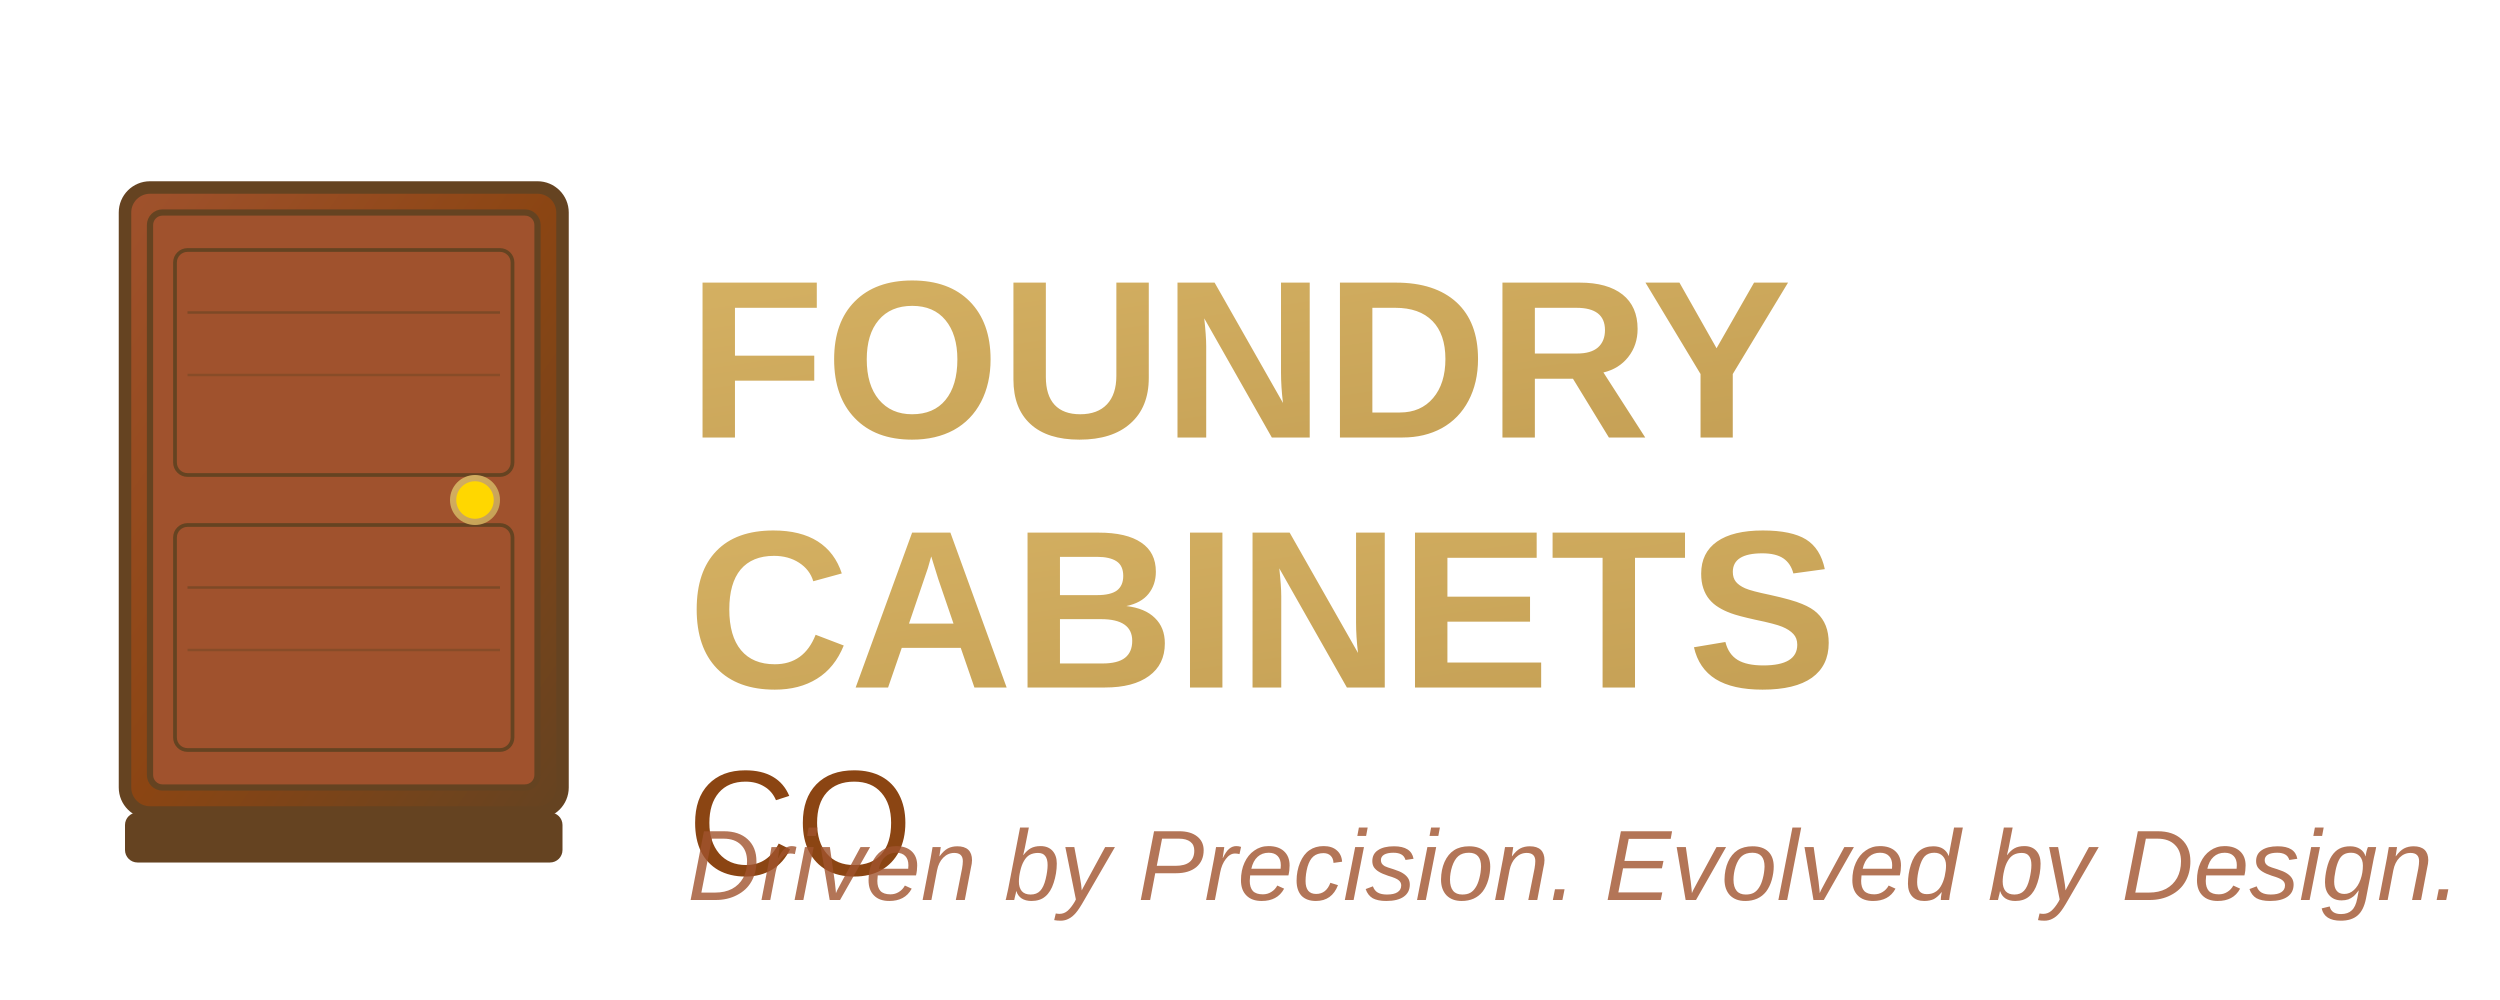
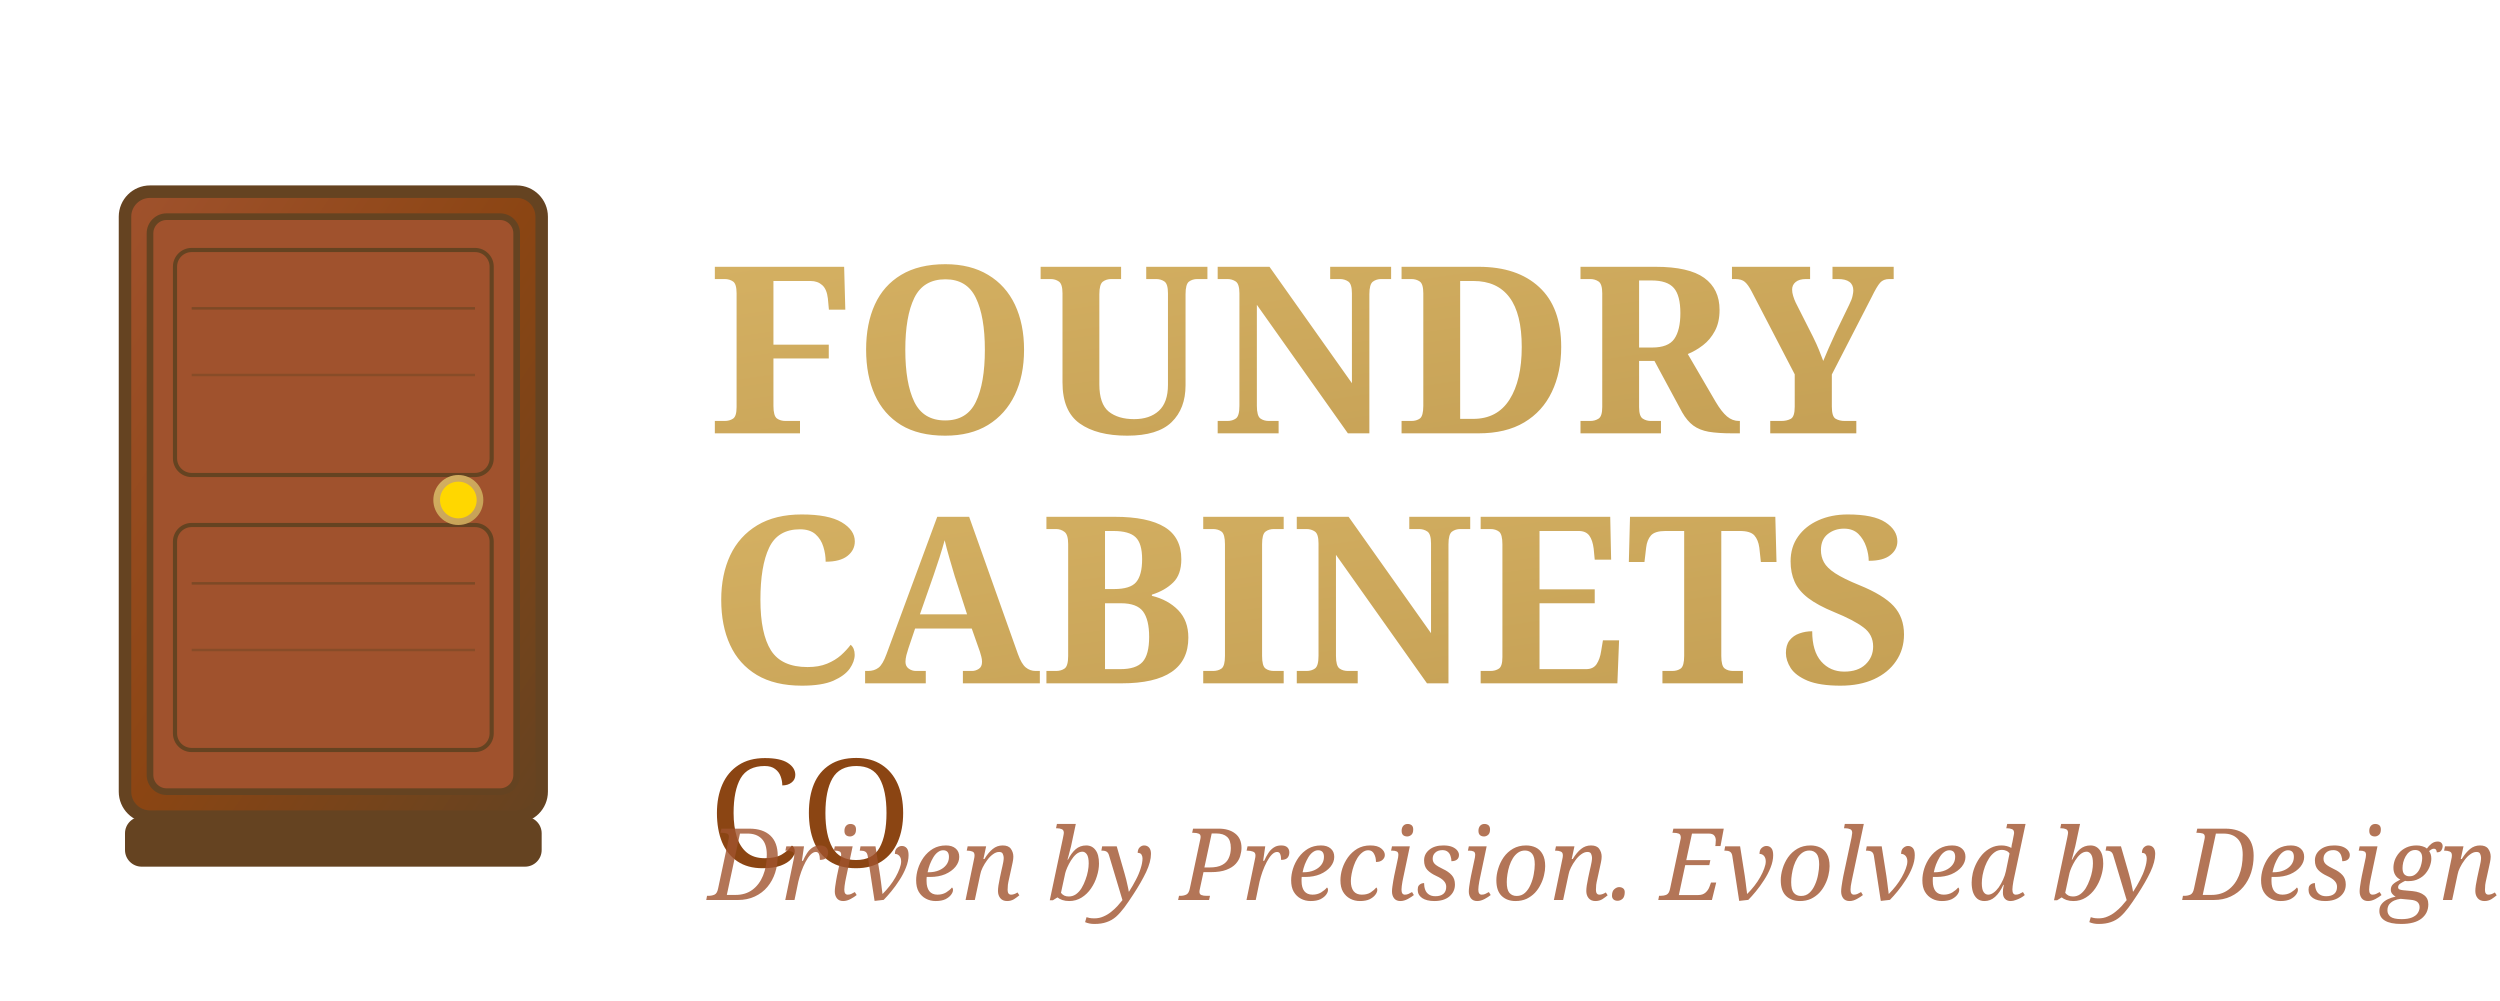
- <svg xmlns="http://www.w3.org/2000/svg" viewBox="0 0 200 80" width="200" height="80">
+ <svg xmlns="http://www.w3.org/2000/svg" viewBox="0 0 300 120" width="300" height="120">
  <defs>
    <linearGradient id="goldGradient" x1="0%" y1="0%" x2="100%" y2="100%">
      <stop offset="0%" style="stop-color:#D4B062;stop-opacity:1" />
      <stop offset="100%" style="stop-color:#C5A055;stop-opacity:1" />
    </linearGradient>
    <linearGradient id="woodGradient" x1="0%" y1="0%" x2="100%" y2="100%">
      <stop offset="0%" style="stop-color:#A0522D;stop-opacity:1" />
      <stop offset="50%" style="stop-color:#8B4513;stop-opacity:1" />
      <stop offset="100%" style="stop-color:#654321;stop-opacity:1" />
    </linearGradient>
  </defs>
-   <g transform="translate(10, 10)">
-     <rect x="0" y="5" width="35" height="50" fill="url(#woodGradient)" stroke="#654321" stroke-width="1" rx="2" />
-     <rect x="2" y="7" width="31" height="46" fill="#A0522D" stroke="#654321" stroke-width="0.5" rx="1" />
-     <rect x="4" y="10" width="27" height="18" fill="none" stroke="#654321" stroke-width="0.3" rx="1" />
-     <rect x="4" y="32" width="27" height="18" fill="none" stroke="#654321" stroke-width="0.3" rx="1" />
-     <circle cx="28" cy="30" r="2" fill="url(#goldGradient)" />
-     <circle cx="28" cy="30" r="1.5" fill="#FFD700" />
-     <line x1="5" y1="15" x2="30" y2="15" stroke="#654321" stroke-width="0.2" opacity="0.6" />
-     <line x1="5" y1="20" x2="30" y2="20" stroke="#654321" stroke-width="0.2" opacity="0.4" />
-     <line x1="5" y1="37" x2="30" y2="37" stroke="#654321" stroke-width="0.2" opacity="0.6" />
-     <line x1="5" y1="42" x2="30" y2="42" stroke="#654321" stroke-width="0.2" opacity="0.4" />
-     <rect x="0" y="55" width="35" height="4" fill="#654321" rx="1" />
+   <g transform="translate(15, 15)">
+     <rect x="0" y="8" width="50" height="75" fill="url(#woodGradient)" stroke="#654321" stroke-width="1.5" rx="3" />
+     <rect x="3" y="11" width="44" height="69" fill="#A0522D" stroke="#654321" stroke-width="0.8" rx="2" />
+     <rect x="6" y="15" width="38" height="27" fill="none" stroke="#654321" stroke-width="0.5" rx="2" />
+     <rect x="6" y="48" width="38" height="27" fill="none" stroke="#654321" stroke-width="0.5" rx="2" />
+     <circle cx="40" cy="45" r="3" fill="url(#goldGradient)" />
+     <circle cx="40" cy="45" r="2.2" fill="#FFD700" />
+     <line x1="8" y1="22" x2="42" y2="22" stroke="#654321" stroke-width="0.3" opacity="0.6" />
+     <line x1="8" y1="30" x2="42" y2="30" stroke="#654321" stroke-width="0.3" opacity="0.4" />
+     <line x1="8" y1="55" x2="42" y2="55" stroke="#654321" stroke-width="0.3" opacity="0.6" />
+     <line x1="8" y1="63" x2="42" y2="63" stroke="#654321" stroke-width="0.3" opacity="0.4" />
+     <rect x="0" y="83" width="50" height="6" fill="#654321" rx="2" />
  </g>
-   <g transform="translate(55, 15)">
-     <text x="0" y="20" font-family="Arial, sans-serif" font-size="18" font-weight="bold" fill="url(#goldGradient)">FOUNDRY</text>
-     <text x="0" y="40" font-family="Arial, sans-serif" font-size="18" font-weight="bold" fill="url(#goldGradient)">CABINETS</text>
-     <text x="0" y="55" font-family="Arial, sans-serif" font-size="12" font-weight="normal" fill="#8B4513">CO</text>
+   <g transform="translate(85, 22)">
+     <text x="0" y="30" font-family="Georgia, serif" font-size="28" font-weight="bold" fill="url(#goldGradient)">FOUNDRY</text>
+     <text x="0" y="60" font-family="Georgia, serif" font-size="28" font-weight="bold" fill="url(#goldGradient)">CABINETS</text>
+     <text x="0" y="82" font-family="Georgia, serif" font-size="18" font-weight="normal" fill="#8B4513">CO</text>
  </g>
-   <text x="55" y="72" font-family="Arial, sans-serif" font-size="8" font-style="italic" fill="#A0522D" opacity="0.8">Driven by Precision. Evolved by Design.</text>
+   <text x="85" y="108" font-family="Georgia, serif" font-size="12" font-style="italic" fill="#A0522D" opacity="0.8">Driven by Precision. Evolved by Design.</text>
</svg>
